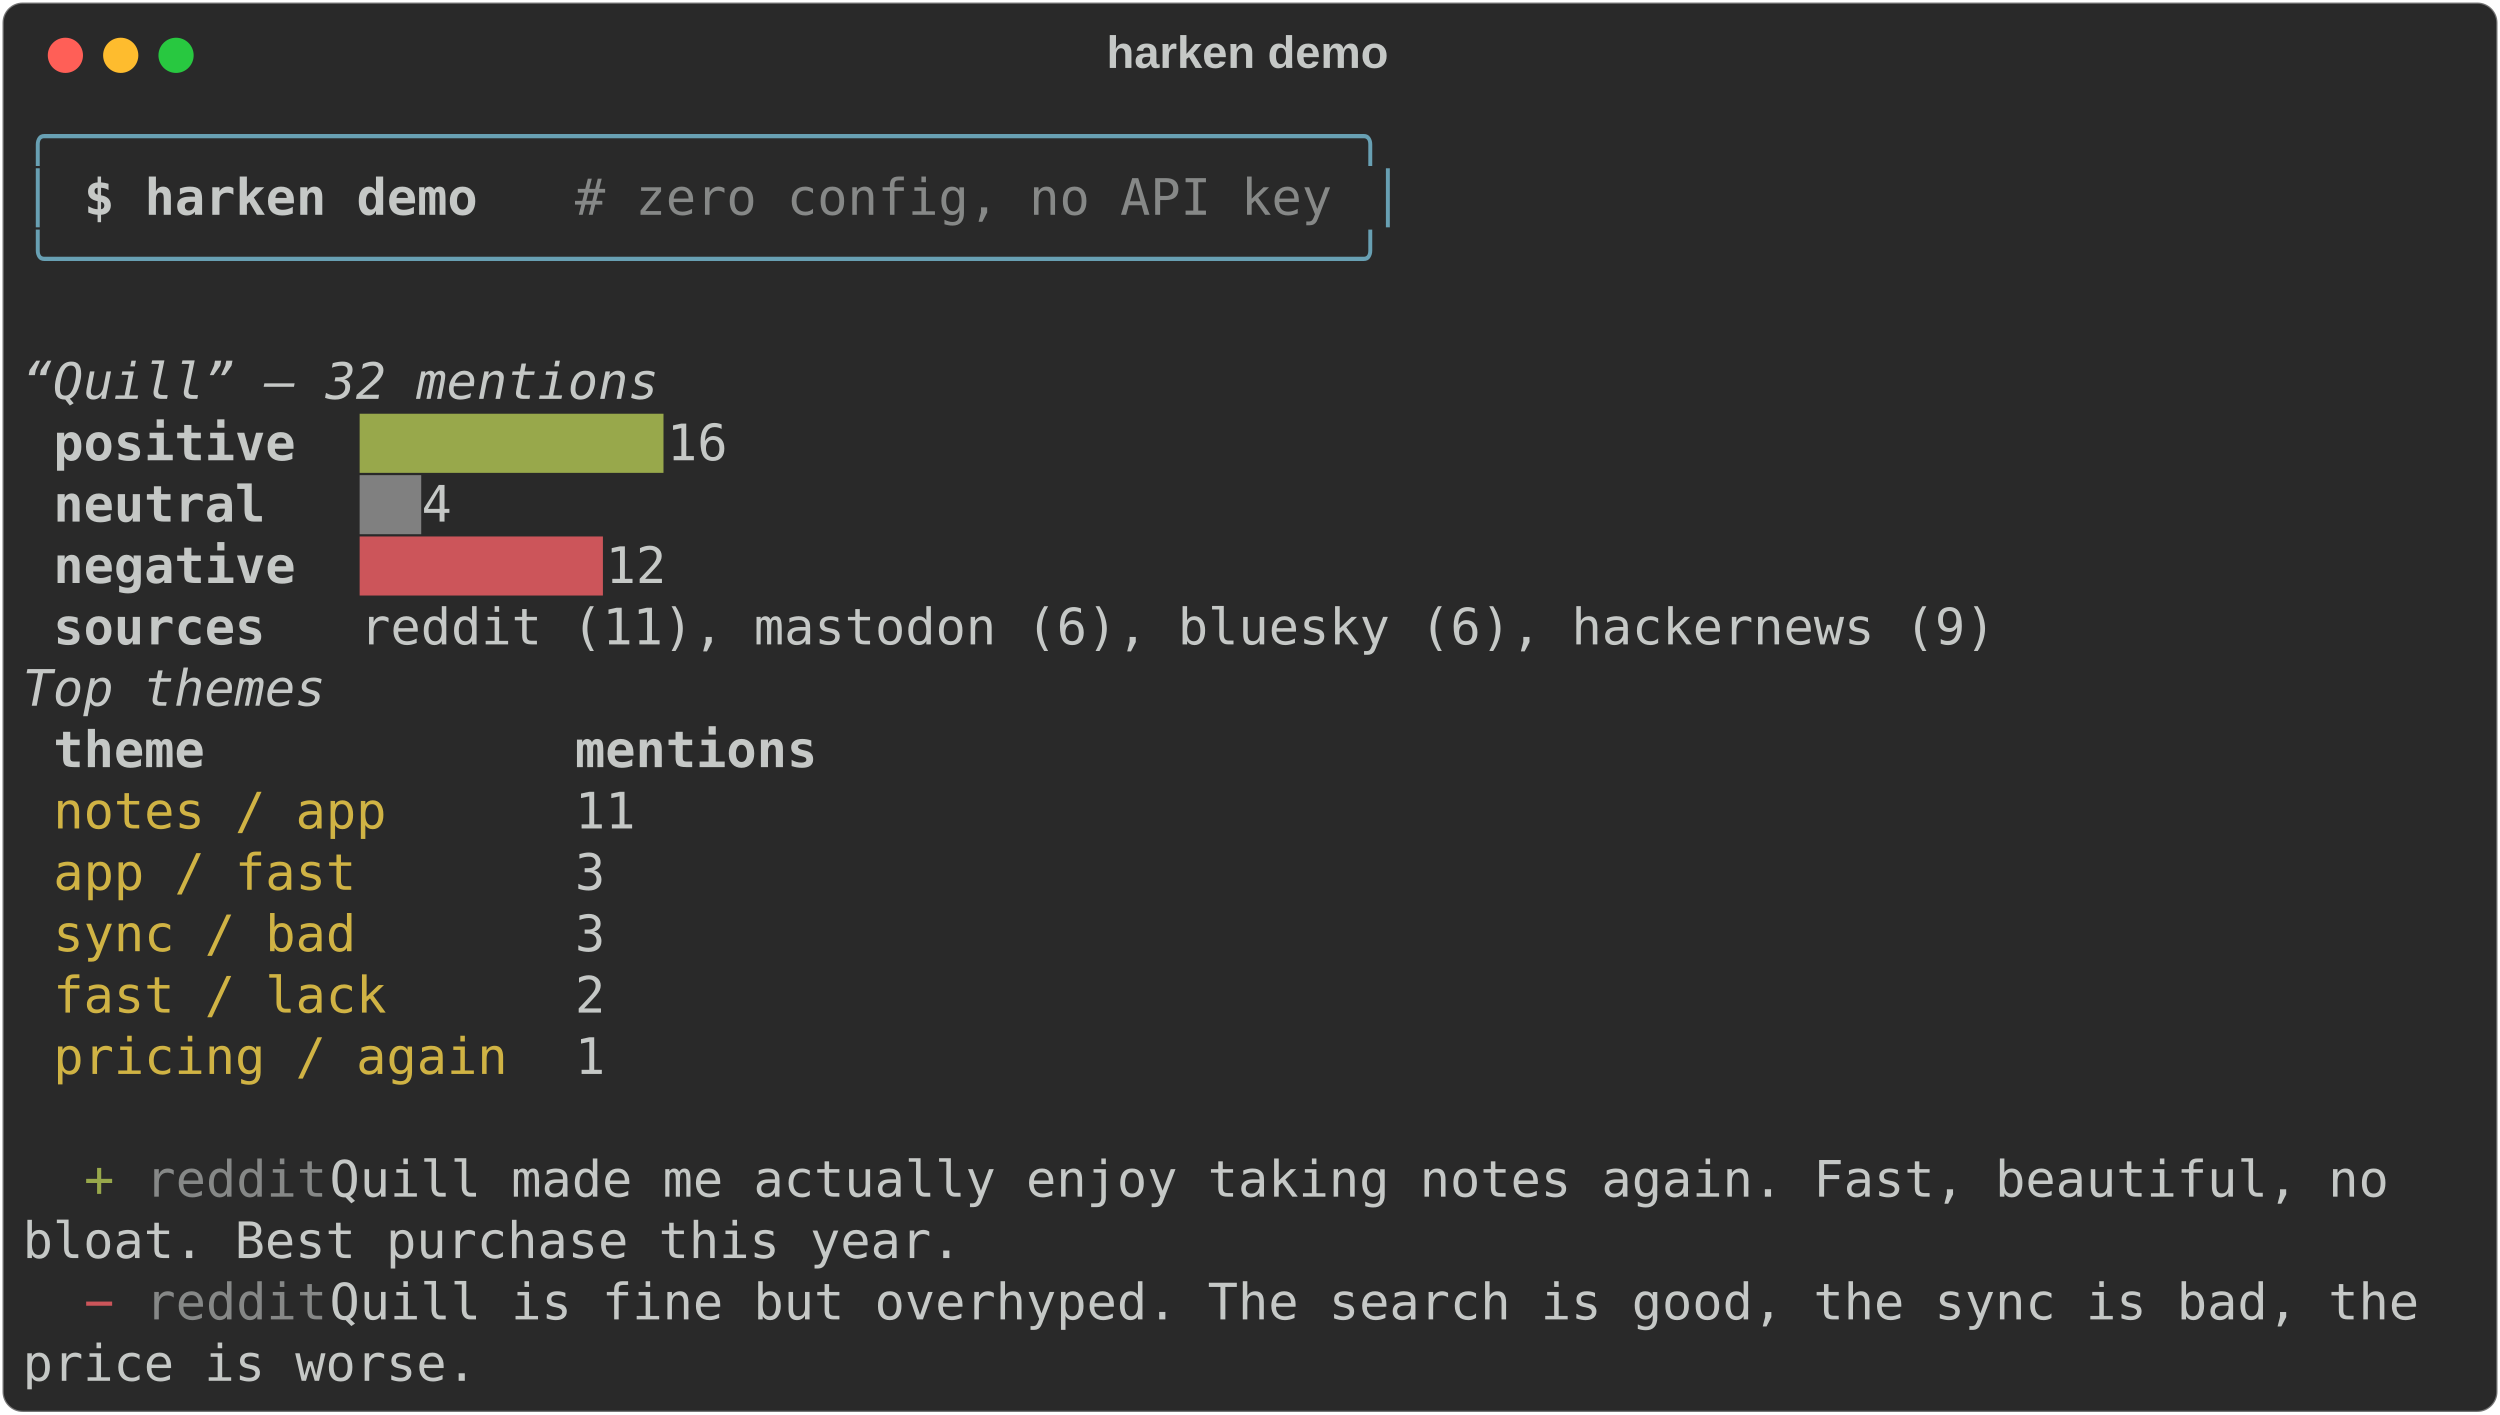
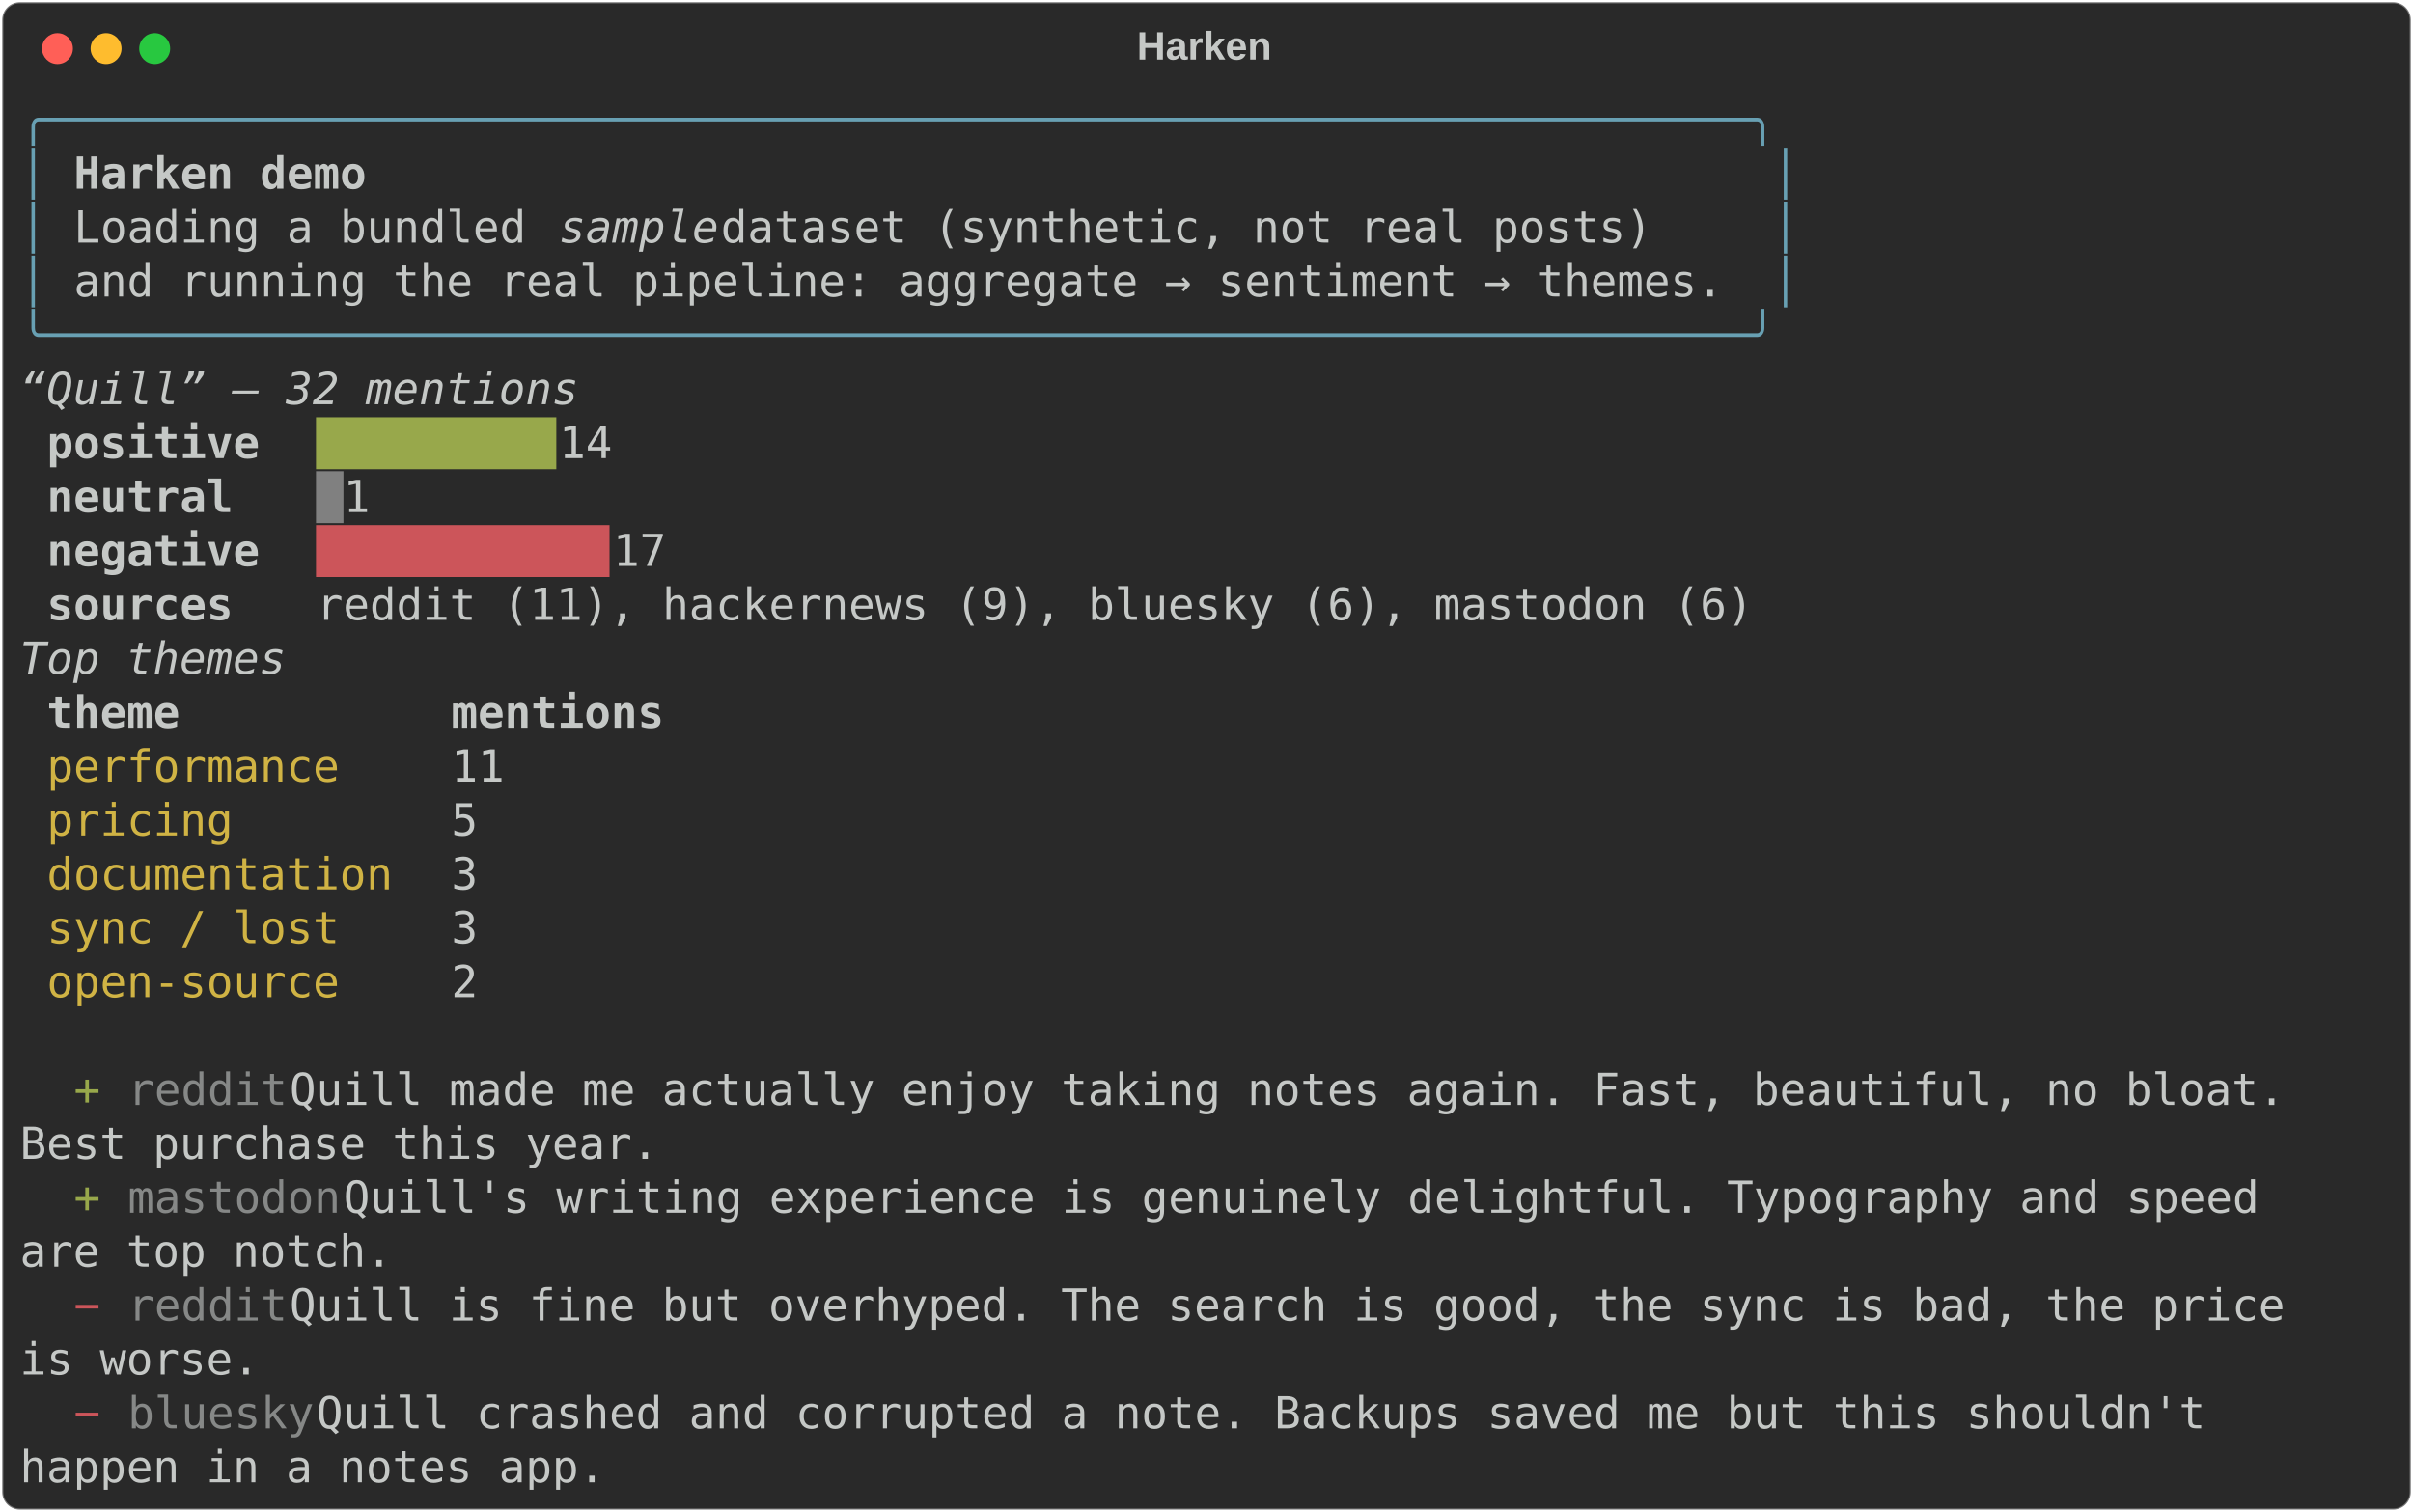
- <svg xmlns="http://www.w3.org/2000/svg" class="rich-terminal" viewBox="0 0 994 562.4">
+ <svg xmlns="http://www.w3.org/2000/svg" class="rich-terminal" viewBox="0 0 1092 684.4">
  <style>

    @font-face {
        font-family: "Fira Code";
        src: local("FiraCode-Regular"),
                url("https://cdnjs.cloudflare.com/ajax/libs/firacode/6.2.0/woff2/FiraCode-Regular.woff2") format("woff2"),
                url("https://cdnjs.cloudflare.com/ajax/libs/firacode/6.2.0/woff/FiraCode-Regular.woff") format("woff");
        font-style: normal;
        font-weight: 400;
    }
    @font-face {
        font-family: "Fira Code";
        src: local("FiraCode-Bold"),
                url("https://cdnjs.cloudflare.com/ajax/libs/firacode/6.2.0/woff2/FiraCode-Bold.woff2") format("woff2"),
                url("https://cdnjs.cloudflare.com/ajax/libs/firacode/6.2.0/woff/FiraCode-Bold.woff") format("woff");
        font-style: bold;
        font-weight: 700;
    }

-     .terminal-3838438044-matrix {
+     .terminal-1920782580-matrix {
        font-family: Fira Code, monospace;
        font-size: 20px;
        line-height: 24.4px;
        font-variant-east-asian: full-width;
    }

-     .terminal-3838438044-title {
+     .terminal-1920782580-title {
        font-size: 18px;
        font-weight: bold;
        font-family: arial;
    }

-     .terminal-3838438044-r1 { fill: #68a0b3 }
- .terminal-3838438044-r2 { fill: #c5c8c6 }
- .terminal-3838438044-r3 { fill: #c5c8c6;font-weight: bold }
- .terminal-3838438044-r4 { fill: #868887 }
- .terminal-3838438044-r5 { fill: #c5c8c6;font-style: italic; }
- .terminal-3838438044-r6 { fill: #98a84b }
- .terminal-3838438044-r7 { fill: #808080 }
- .terminal-3838438044-r8 { fill: #cc555a }
- .terminal-3838438044-r9 { fill: #d0b344 }
+     .terminal-1920782580-r1 { fill: #68a0b3 }
+ .terminal-1920782580-r2 { fill: #c5c8c6 }
+ .terminal-1920782580-r3 { fill: #c5c8c6;font-weight: bold }
+ .terminal-1920782580-r4 { fill: #c5c8c6;font-style: italic; }
+ .terminal-1920782580-r5 { fill: #98a84b }
+ .terminal-1920782580-r6 { fill: #808080 }
+ .terminal-1920782580-r7 { fill: #cc555a }
+ .terminal-1920782580-r8 { fill: #d0b344 }
+ .terminal-1920782580-r9 { fill: #868887 }
    </style>
  <defs>
-     <clipPath id="terminal-3838438044-clip-terminal">
-       <rect x="0" y="0" width="975.0" height="511.4" />
-     </clipPath>
-     <clipPath id="terminal-3838438044-line-0">
-       <rect x="0" y="1.5" width="976" height="24.65" />
-     </clipPath>
-     <clipPath id="terminal-3838438044-line-1">
-       <rect x="0" y="25.9" width="976" height="24.65" />
-     </clipPath>
-     <clipPath id="terminal-3838438044-line-2">
-       <rect x="0" y="50.3" width="976" height="24.65" />
-     </clipPath>
-     <clipPath id="terminal-3838438044-line-3">
-       <rect x="0" y="74.7" width="976" height="24.65" />
-     </clipPath>
-     <clipPath id="terminal-3838438044-line-4">
-       <rect x="0" y="99.1" width="976" height="24.65" />
-     </clipPath>
-     <clipPath id="terminal-3838438044-line-5">
-       <rect x="0" y="123.5" width="976" height="24.65" />
-     </clipPath>
-     <clipPath id="terminal-3838438044-line-6">
-       <rect x="0" y="147.9" width="976" height="24.65" />
-     </clipPath>
-     <clipPath id="terminal-3838438044-line-7">
-       <rect x="0" y="172.3" width="976" height="24.65" />
-     </clipPath>
-     <clipPath id="terminal-3838438044-line-8">
-       <rect x="0" y="196.7" width="976" height="24.65" />
-     </clipPath>
-     <clipPath id="terminal-3838438044-line-9">
-       <rect x="0" y="221.1" width="976" height="24.65" />
-     </clipPath>
-     <clipPath id="terminal-3838438044-line-10">
-       <rect x="0" y="245.5" width="976" height="24.65" />
-     </clipPath>
-     <clipPath id="terminal-3838438044-line-11">
-       <rect x="0" y="269.9" width="976" height="24.65" />
-     </clipPath>
-     <clipPath id="terminal-3838438044-line-12">
-       <rect x="0" y="294.3" width="976" height="24.65" />
-     </clipPath>
-     <clipPath id="terminal-3838438044-line-13">
-       <rect x="0" y="318.7" width="976" height="24.65" />
-     </clipPath>
-     <clipPath id="terminal-3838438044-line-14">
-       <rect x="0" y="343.1" width="976" height="24.65" />
-     </clipPath>
-     <clipPath id="terminal-3838438044-line-15">
-       <rect x="0" y="367.5" width="976" height="24.65" />
-     </clipPath>
-     <clipPath id="terminal-3838438044-line-16">
-       <rect x="0" y="391.9" width="976" height="24.65" />
-     </clipPath>
-     <clipPath id="terminal-3838438044-line-17">
-       <rect x="0" y="416.3" width="976" height="24.65" />
-     </clipPath>
-     <clipPath id="terminal-3838438044-line-18">
-       <rect x="0" y="440.7" width="976" height="24.65" />
-     </clipPath>
-     <clipPath id="terminal-3838438044-line-19">
-       <rect x="0" y="465.1" width="976" height="24.65" />
+     <clipPath id="terminal-1920782580-clip-terminal">
+       <rect x="0" y="0" width="1072.6" height="633.4" />
+     </clipPath>
+     <clipPath id="terminal-1920782580-line-0">
+       <rect x="0" y="1.5" width="1073.6" height="24.65" />
+     </clipPath>
+     <clipPath id="terminal-1920782580-line-1">
+       <rect x="0" y="25.9" width="1073.6" height="24.65" />
+     </clipPath>
+     <clipPath id="terminal-1920782580-line-2">
+       <rect x="0" y="50.3" width="1073.6" height="24.65" />
+     </clipPath>
+     <clipPath id="terminal-1920782580-line-3">
+       <rect x="0" y="74.7" width="1073.6" height="24.65" />
+     </clipPath>
+     <clipPath id="terminal-1920782580-line-4">
+       <rect x="0" y="99.1" width="1073.6" height="24.65" />
+     </clipPath>
+     <clipPath id="terminal-1920782580-line-5">
+       <rect x="0" y="123.5" width="1073.6" height="24.65" />
+     </clipPath>
+     <clipPath id="terminal-1920782580-line-6">
+       <rect x="0" y="147.9" width="1073.6" height="24.65" />
+     </clipPath>
+     <clipPath id="terminal-1920782580-line-7">
+       <rect x="0" y="172.3" width="1073.6" height="24.65" />
+     </clipPath>
+     <clipPath id="terminal-1920782580-line-8">
+       <rect x="0" y="196.7" width="1073.6" height="24.65" />
+     </clipPath>
+     <clipPath id="terminal-1920782580-line-9">
+       <rect x="0" y="221.1" width="1073.6" height="24.65" />
+     </clipPath>
+     <clipPath id="terminal-1920782580-line-10">
+       <rect x="0" y="245.5" width="1073.6" height="24.65" />
+     </clipPath>
+     <clipPath id="terminal-1920782580-line-11">
+       <rect x="0" y="269.9" width="1073.6" height="24.65" />
+     </clipPath>
+     <clipPath id="terminal-1920782580-line-12">
+       <rect x="0" y="294.3" width="1073.6" height="24.65" />
+     </clipPath>
+     <clipPath id="terminal-1920782580-line-13">
+       <rect x="0" y="318.7" width="1073.6" height="24.65" />
+     </clipPath>
+     <clipPath id="terminal-1920782580-line-14">
+       <rect x="0" y="343.1" width="1073.6" height="24.65" />
+     </clipPath>
+     <clipPath id="terminal-1920782580-line-15">
+       <rect x="0" y="367.5" width="1073.6" height="24.65" />
+     </clipPath>
+     <clipPath id="terminal-1920782580-line-16">
+       <rect x="0" y="391.9" width="1073.6" height="24.65" />
+     </clipPath>
+     <clipPath id="terminal-1920782580-line-17">
+       <rect x="0" y="416.3" width="1073.6" height="24.65" />
+     </clipPath>
+     <clipPath id="terminal-1920782580-line-18">
+       <rect x="0" y="440.7" width="1073.6" height="24.65" />
+     </clipPath>
+     <clipPath id="terminal-1920782580-line-19">
+       <rect x="0" y="465.1" width="1073.6" height="24.65" />
+     </clipPath>
+     <clipPath id="terminal-1920782580-line-20">
+       <rect x="0" y="489.5" width="1073.6" height="24.65" />
+     </clipPath>
+     <clipPath id="terminal-1920782580-line-21">
+       <rect x="0" y="513.9" width="1073.6" height="24.65" />
+     </clipPath>
+     <clipPath id="terminal-1920782580-line-22">
+       <rect x="0" y="538.3" width="1073.6" height="24.65" />
+     </clipPath>
+     <clipPath id="terminal-1920782580-line-23">
+       <rect x="0" y="562.7" width="1073.6" height="24.65" />
+     </clipPath>
+     <clipPath id="terminal-1920782580-line-24">
+       <rect x="0" y="587.1" width="1073.6" height="24.65" />
    </clipPath>
  </defs>
-   <rect fill="#292929" stroke="rgba(255,255,255,0.35)" stroke-width="1" x="1" y="1" width="992" height="560.4" rx="8" />
-   <text class="terminal-3838438044-title" fill="#c5c8c6" text-anchor="middle" x="496" y="27">harken demo</text>
+   <rect fill="#292929" stroke="rgba(255,255,255,0.35)" stroke-width="1" x="1" y="1" width="1090" height="682.4" rx="8" />
+   <text class="terminal-1920782580-title" fill="#c5c8c6" text-anchor="middle" x="545" y="27">Harken</text>
  <g transform="translate(26,22)">
    <circle cx="0" cy="0" r="7" fill="#ff5f57" />
    <circle cx="22" cy="0" r="7" fill="#febc2e" />
    <circle cx="44" cy="0" r="7" fill="#28c840" />
  </g>
-   <g transform="translate(9, 41)" clip-path="url(#terminal-3838438044-clip-terminal)">
-     <g class="terminal-3838438044-matrix">
-       <text class="terminal-3838438044-r1" x="0" y="20" textLength="549" clip-path="url(#terminal-3838438044-line-0)">╭───────────────────────────────────────────╮</text>
-       <text class="terminal-3838438044-r2" x="976" y="20" textLength="12.2" clip-path="url(#terminal-3838438044-line-0)">
- </text>
-       <text class="terminal-3838438044-r1" x="0" y="44.4" textLength="12.2" clip-path="url(#terminal-3838438044-line-1)">│</text>
-       <text class="terminal-3838438044-r3" x="24.4" y="44.4" textLength="158.6" clip-path="url(#terminal-3838438044-line-1)">$ harken demo</text>
-       <text class="terminal-3838438044-r4" x="219.6" y="44.4" textLength="305" clip-path="url(#terminal-3838438044-line-1)"># zero config, no API key</text>
-       <text class="terminal-3838438044-r1" x="536.8" y="44.4" textLength="12.2" clip-path="url(#terminal-3838438044-line-1)">│</text>
-       <text class="terminal-3838438044-r2" x="976" y="44.4" textLength="12.2" clip-path="url(#terminal-3838438044-line-1)">
- </text>
-       <text class="terminal-3838438044-r1" x="0" y="68.8" textLength="549" clip-path="url(#terminal-3838438044-line-2)">╰───────────────────────────────────────────╯</text>
-       <text class="terminal-3838438044-r2" x="976" y="68.8" textLength="12.2" clip-path="url(#terminal-3838438044-line-2)">
- </text>
-       <text class="terminal-3838438044-r2" x="976" y="93.2" textLength="12.2" clip-path="url(#terminal-3838438044-line-3)">
- </text>
-       <text class="terminal-3838438044-r5" x="0" y="117.6" textLength="805.2" clip-path="url(#terminal-3838438044-line-4)">                      “Quill” — 32 mentions                       </text>
-       <text class="terminal-3838438044-r2" x="976" y="117.6" textLength="12.2" clip-path="url(#terminal-3838438044-line-4)">
- </text>
-       <text class="terminal-3838438044-r3" x="12.2" y="142" textLength="97.6" clip-path="url(#terminal-3838438044-line-5)">positive</text>
-       <text class="terminal-3838438044-r6" x="134.2" y="142" textLength="122" clip-path="url(#terminal-3838438044-line-5)">██████████</text>
-       <text class="terminal-3838438044-r2" x="256.2" y="142" textLength="536.8" clip-path="url(#terminal-3838438044-line-5)"> 16                                         </text>
-       <text class="terminal-3838438044-r2" x="976" y="142" textLength="12.2" clip-path="url(#terminal-3838438044-line-5)">
- </text>
-       <text class="terminal-3838438044-r3" x="12.2" y="166.4" textLength="97.6" clip-path="url(#terminal-3838438044-line-6)"> neutral</text>
-       <text class="terminal-3838438044-r7" x="134.2" y="166.4" textLength="24.4" clip-path="url(#terminal-3838438044-line-6)">██</text>
-       <text class="terminal-3838438044-r2" x="158.6" y="166.4" textLength="634.4" clip-path="url(#terminal-3838438044-line-6)"> 4                                                  </text>
-       <text class="terminal-3838438044-r2" x="976" y="166.4" textLength="12.2" clip-path="url(#terminal-3838438044-line-6)">
- </text>
-       <text class="terminal-3838438044-r3" x="12.2" y="190.8" textLength="97.6" clip-path="url(#terminal-3838438044-line-7)">negative</text>
-       <text class="terminal-3838438044-r8" x="134.2" y="190.8" textLength="97.6" clip-path="url(#terminal-3838438044-line-7)">████████</text>
-       <text class="terminal-3838438044-r2" x="231.8" y="190.8" textLength="561.2" clip-path="url(#terminal-3838438044-line-7)"> 12                                           </text>
-       <text class="terminal-3838438044-r2" x="976" y="190.8" textLength="12.2" clip-path="url(#terminal-3838438044-line-7)">
- </text>
-       <text class="terminal-3838438044-r3" x="12.2" y="215.2" textLength="97.6" clip-path="url(#terminal-3838438044-line-8)"> sources</text>
-       <text class="terminal-3838438044-r2" x="134.2" y="215.2" textLength="658.8" clip-path="url(#terminal-3838438044-line-8)">reddit (11), mastodon (6), bluesky (6), hackernews (9)</text>
-       <text class="terminal-3838438044-r2" x="976" y="215.2" textLength="12.2" clip-path="url(#terminal-3838438044-line-8)">
- </text>
-       <text class="terminal-3838438044-r5" x="0" y="239.6" textLength="329.4" clip-path="url(#terminal-3838438044-line-9)">        Top themes         </text>
-       <text class="terminal-3838438044-r2" x="976" y="239.6" textLength="12.2" clip-path="url(#terminal-3838438044-line-9)">
- </text>
-       <text class="terminal-3838438044-r3" x="12.2" y="264" textLength="183" clip-path="url(#terminal-3838438044-line-10)">theme          </text>
-       <text class="terminal-3838438044-r3" x="219.6" y="264" textLength="97.6" clip-path="url(#terminal-3838438044-line-10)">mentions</text>
-       <text class="terminal-3838438044-r2" x="976" y="264" textLength="12.2" clip-path="url(#terminal-3838438044-line-10)">
- </text>
-       <text class="terminal-3838438044-r9" x="12.2" y="288.4" textLength="183" clip-path="url(#terminal-3838438044-line-11)">notes / app    </text>
-       <text class="terminal-3838438044-r2" x="219.6" y="288.4" textLength="97.6" clip-path="url(#terminal-3838438044-line-11)">      11</text>
-       <text class="terminal-3838438044-r2" x="976" y="288.4" textLength="12.2" clip-path="url(#terminal-3838438044-line-11)">
- </text>
-       <text class="terminal-3838438044-r9" x="12.2" y="312.8" textLength="183" clip-path="url(#terminal-3838438044-line-12)">app / fast     </text>
-       <text class="terminal-3838438044-r2" x="219.6" y="312.8" textLength="97.6" clip-path="url(#terminal-3838438044-line-12)">       3</text>
-       <text class="terminal-3838438044-r2" x="976" y="312.8" textLength="12.2" clip-path="url(#terminal-3838438044-line-12)">
- </text>
-       <text class="terminal-3838438044-r9" x="12.2" y="337.2" textLength="183" clip-path="url(#terminal-3838438044-line-13)">sync / bad     </text>
-       <text class="terminal-3838438044-r2" x="219.6" y="337.2" textLength="97.6" clip-path="url(#terminal-3838438044-line-13)">       3</text>
-       <text class="terminal-3838438044-r2" x="976" y="337.2" textLength="12.2" clip-path="url(#terminal-3838438044-line-13)">
- </text>
-       <text class="terminal-3838438044-r9" x="12.2" y="361.6" textLength="183" clip-path="url(#terminal-3838438044-line-14)">fast / lack    </text>
-       <text class="terminal-3838438044-r2" x="219.6" y="361.6" textLength="97.6" clip-path="url(#terminal-3838438044-line-14)">       2</text>
-       <text class="terminal-3838438044-r2" x="976" y="361.6" textLength="12.2" clip-path="url(#terminal-3838438044-line-14)">
- </text>
-       <text class="terminal-3838438044-r9" x="12.2" y="386" textLength="183" clip-path="url(#terminal-3838438044-line-15)">pricing / again</text>
-       <text class="terminal-3838438044-r2" x="219.6" y="386" textLength="97.6" clip-path="url(#terminal-3838438044-line-15)">       1</text>
-       <text class="terminal-3838438044-r2" x="976" y="386" textLength="12.2" clip-path="url(#terminal-3838438044-line-15)">
- </text>
-       <text class="terminal-3838438044-r2" x="976" y="410.4" textLength="12.2" clip-path="url(#terminal-3838438044-line-16)">
- </text>
-       <text class="terminal-3838438044-r6" x="24.4" y="434.8" textLength="12.2" clip-path="url(#terminal-3838438044-line-17)">+</text>
-       <text class="terminal-3838438044-r4" x="48.8" y="434.8" textLength="73.2" clip-path="url(#terminal-3838438044-line-17)">reddit</text>
-       <text class="terminal-3838438044-r2" x="122" y="434.8" textLength="854" clip-path="url(#terminal-3838438044-line-17)"> Quill made me actually enjoy taking notes again. Fast, beautiful, no </text>
-       <text class="terminal-3838438044-r2" x="976" y="434.8" textLength="12.2" clip-path="url(#terminal-3838438044-line-17)">
- </text>
-       <text class="terminal-3838438044-r2" x="0" y="459.2" textLength="378.2" clip-path="url(#terminal-3838438044-line-18)">bloat. Best purchase this year.</text>
-       <text class="terminal-3838438044-r2" x="976" y="459.2" textLength="12.2" clip-path="url(#terminal-3838438044-line-18)">
- </text>
-       <text class="terminal-3838438044-r8" x="24.4" y="483.6" textLength="12.2" clip-path="url(#terminal-3838438044-line-19)">−</text>
-       <text class="terminal-3838438044-r4" x="48.8" y="483.6" textLength="73.2" clip-path="url(#terminal-3838438044-line-19)">reddit</text>
-       <text class="terminal-3838438044-r2" x="122" y="483.6" textLength="854" clip-path="url(#terminal-3838438044-line-19)"> Quill is fine but overhyped. The search is good, the sync is bad, the</text>
-       <text class="terminal-3838438044-r2" x="976" y="483.6" textLength="12.2" clip-path="url(#terminal-3838438044-line-19)">
- </text>
-       <text class="terminal-3838438044-r2" x="0" y="508" textLength="183" clip-path="url(#terminal-3838438044-line-20)">price is worse.</text>
-       <text class="terminal-3838438044-r2" x="976" y="508" textLength="12.2" clip-path="url(#terminal-3838438044-line-20)">
+   <g transform="translate(9, 41)" clip-path="url(#terminal-1920782580-clip-terminal)">
+     <g class="terminal-1920782580-matrix">
+       <text class="terminal-1920782580-r1" x="0" y="20" textLength="805.2" clip-path="url(#terminal-1920782580-line-0)">╭────────────────────────────────────────────────────────────────╮</text>
+       <text class="terminal-1920782580-r2" x="1073.6" y="20" textLength="12.2" clip-path="url(#terminal-1920782580-line-0)">
+ </text>
+       <text class="terminal-1920782580-r1" x="0" y="44.4" textLength="12.2" clip-path="url(#terminal-1920782580-line-1)">│</text>
+       <text class="terminal-1920782580-r3" x="24.4" y="44.4" textLength="134.2" clip-path="url(#terminal-1920782580-line-1)">Harken demo</text>
+       <text class="terminal-1920782580-r1" x="793" y="44.4" textLength="12.2" clip-path="url(#terminal-1920782580-line-1)">│</text>
+       <text class="terminal-1920782580-r2" x="1073.6" y="44.4" textLength="12.2" clip-path="url(#terminal-1920782580-line-1)">
+ </text>
+       <text class="terminal-1920782580-r1" x="0" y="68.8" textLength="12.2" clip-path="url(#terminal-1920782580-line-2)">│</text>
+       <text class="terminal-1920782580-r2" x="24.4" y="68.8" textLength="219.6" clip-path="url(#terminal-1920782580-line-2)">Loading a bundled </text>
+       <text class="terminal-1920782580-r4" x="244" y="68.8" textLength="73.2" clip-path="url(#terminal-1920782580-line-2)">sample</text>
+       <text class="terminal-1920782580-r2" x="317.2" y="68.8" textLength="439.2" clip-path="url(#terminal-1920782580-line-2)"> dataset (synthetic, not real posts)</text>
+       <text class="terminal-1920782580-r1" x="793" y="68.8" textLength="12.2" clip-path="url(#terminal-1920782580-line-2)">│</text>
+       <text class="terminal-1920782580-r2" x="1073.6" y="68.8" textLength="12.2" clip-path="url(#terminal-1920782580-line-2)">
+ </text>
+       <text class="terminal-1920782580-r1" x="0" y="93.2" textLength="12.2" clip-path="url(#terminal-1920782580-line-3)">│</text>
+       <text class="terminal-1920782580-r2" x="24.4" y="93.2" textLength="756.4" clip-path="url(#terminal-1920782580-line-3)">and running the real pipeline: aggregate → sentiment → themes.</text>
+       <text class="terminal-1920782580-r1" x="793" y="93.2" textLength="12.2" clip-path="url(#terminal-1920782580-line-3)">│</text>
+       <text class="terminal-1920782580-r2" x="1073.6" y="93.2" textLength="12.2" clip-path="url(#terminal-1920782580-line-3)">
+ </text>
+       <text class="terminal-1920782580-r1" x="0" y="117.6" textLength="805.2" clip-path="url(#terminal-1920782580-line-4)">╰────────────────────────────────────────────────────────────────╯</text>
+       <text class="terminal-1920782580-r2" x="1073.6" y="117.6" textLength="12.2" clip-path="url(#terminal-1920782580-line-4)">
+ </text>
+       <text class="terminal-1920782580-r4" x="0" y="142" textLength="805.2" clip-path="url(#terminal-1920782580-line-5)">                      “Quill” — 32 mentions                       </text>
+       <text class="terminal-1920782580-r2" x="1073.6" y="142" textLength="12.2" clip-path="url(#terminal-1920782580-line-5)">
+ </text>
+       <text class="terminal-1920782580-r3" x="12.2" y="166.4" textLength="97.6" clip-path="url(#terminal-1920782580-line-6)">positive</text>
+       <text class="terminal-1920782580-r5" x="134.2" y="166.4" textLength="109.8" clip-path="url(#terminal-1920782580-line-6)">█████████</text>
+       <text class="terminal-1920782580-r2" x="244" y="166.4" textLength="549" clip-path="url(#terminal-1920782580-line-6)"> 14                                          </text>
+       <text class="terminal-1920782580-r2" x="1073.6" y="166.4" textLength="12.2" clip-path="url(#terminal-1920782580-line-6)">
+ </text>
+       <text class="terminal-1920782580-r3" x="12.2" y="190.8" textLength="97.6" clip-path="url(#terminal-1920782580-line-7)"> neutral</text>
+       <text class="terminal-1920782580-r6" x="134.2" y="190.8" textLength="12.2" clip-path="url(#terminal-1920782580-line-7)">█</text>
+       <text class="terminal-1920782580-r2" x="146.4" y="190.8" textLength="646.6" clip-path="url(#terminal-1920782580-line-7)"> 1                                                   </text>
+       <text class="terminal-1920782580-r2" x="1073.6" y="190.8" textLength="12.2" clip-path="url(#terminal-1920782580-line-7)">
+ </text>
+       <text class="terminal-1920782580-r3" x="12.2" y="215.2" textLength="97.6" clip-path="url(#terminal-1920782580-line-8)">negative</text>
+       <text class="terminal-1920782580-r7" x="134.2" y="215.2" textLength="134.2" clip-path="url(#terminal-1920782580-line-8)">███████████</text>
+       <text class="terminal-1920782580-r2" x="268.4" y="215.2" textLength="524.6" clip-path="url(#terminal-1920782580-line-8)"> 17                                        </text>
+       <text class="terminal-1920782580-r2" x="1073.6" y="215.2" textLength="12.2" clip-path="url(#terminal-1920782580-line-8)">
+ </text>
+       <text class="terminal-1920782580-r3" x="12.2" y="239.6" textLength="97.6" clip-path="url(#terminal-1920782580-line-9)"> sources</text>
+       <text class="terminal-1920782580-r2" x="134.2" y="239.6" textLength="658.8" clip-path="url(#terminal-1920782580-line-9)">reddit (11), hackernews (9), bluesky (6), mastodon (6)</text>
+       <text class="terminal-1920782580-r2" x="1073.6" y="239.6" textLength="12.2" clip-path="url(#terminal-1920782580-line-9)">
+ </text>
+       <text class="terminal-1920782580-r4" x="0" y="264" textLength="305" clip-path="url(#terminal-1920782580-line-10)">       Top themes        </text>
+       <text class="terminal-1920782580-r2" x="1073.6" y="264" textLength="12.2" clip-path="url(#terminal-1920782580-line-10)">
+ </text>
+       <text class="terminal-1920782580-r3" x="12.2" y="288.4" textLength="158.6" clip-path="url(#terminal-1920782580-line-11)">theme        </text>
+       <text class="terminal-1920782580-r3" x="195.2" y="288.4" textLength="97.6" clip-path="url(#terminal-1920782580-line-11)">mentions</text>
+       <text class="terminal-1920782580-r2" x="1073.6" y="288.4" textLength="12.2" clip-path="url(#terminal-1920782580-line-11)">
+ </text>
+       <text class="terminal-1920782580-r8" x="12.2" y="312.8" textLength="158.6" clip-path="url(#terminal-1920782580-line-12)">performance  </text>
+       <text class="terminal-1920782580-r2" x="195.2" y="312.8" textLength="97.6" clip-path="url(#terminal-1920782580-line-12)">      11</text>
+       <text class="terminal-1920782580-r2" x="1073.6" y="312.8" textLength="12.2" clip-path="url(#terminal-1920782580-line-12)">
+ </text>
+       <text class="terminal-1920782580-r8" x="12.2" y="337.2" textLength="158.6" clip-path="url(#terminal-1920782580-line-13)">pricing      </text>
+       <text class="terminal-1920782580-r2" x="195.2" y="337.2" textLength="97.6" clip-path="url(#terminal-1920782580-line-13)">       5</text>
+       <text class="terminal-1920782580-r2" x="1073.6" y="337.2" textLength="12.2" clip-path="url(#terminal-1920782580-line-13)">
+ </text>
+       <text class="terminal-1920782580-r8" x="12.2" y="361.6" textLength="158.6" clip-path="url(#terminal-1920782580-line-14)">documentation</text>
+       <text class="terminal-1920782580-r2" x="195.2" y="361.6" textLength="97.6" clip-path="url(#terminal-1920782580-line-14)">       3</text>
+       <text class="terminal-1920782580-r2" x="1073.6" y="361.6" textLength="12.2" clip-path="url(#terminal-1920782580-line-14)">
+ </text>
+       <text class="terminal-1920782580-r8" x="12.2" y="386" textLength="158.6" clip-path="url(#terminal-1920782580-line-15)">sync / lost  </text>
+       <text class="terminal-1920782580-r2" x="195.2" y="386" textLength="97.6" clip-path="url(#terminal-1920782580-line-15)">       3</text>
+       <text class="terminal-1920782580-r2" x="1073.6" y="386" textLength="12.2" clip-path="url(#terminal-1920782580-line-15)">
+ </text>
+       <text class="terminal-1920782580-r8" x="12.2" y="410.4" textLength="158.6" clip-path="url(#terminal-1920782580-line-16)">open-source  </text>
+       <text class="terminal-1920782580-r2" x="195.2" y="410.4" textLength="97.6" clip-path="url(#terminal-1920782580-line-16)">       2</text>
+       <text class="terminal-1920782580-r2" x="1073.6" y="410.4" textLength="12.2" clip-path="url(#terminal-1920782580-line-16)">
+ </text>
+       <text class="terminal-1920782580-r2" x="1073.6" y="434.8" textLength="12.2" clip-path="url(#terminal-1920782580-line-17)">
+ </text>
+       <text class="terminal-1920782580-r5" x="24.4" y="459.2" textLength="12.2" clip-path="url(#terminal-1920782580-line-18)">+</text>
+       <text class="terminal-1920782580-r9" x="48.8" y="459.2" textLength="73.2" clip-path="url(#terminal-1920782580-line-18)">reddit</text>
+       <text class="terminal-1920782580-r2" x="122" y="459.2" textLength="939.4" clip-path="url(#terminal-1920782580-line-18)"> Quill made me actually enjoy taking notes again. Fast, beautiful, no bloat. </text>
+       <text class="terminal-1920782580-r2" x="1073.6" y="459.2" textLength="12.2" clip-path="url(#terminal-1920782580-line-18)">
+ </text>
+       <text class="terminal-1920782580-r2" x="0" y="483.6" textLength="292.8" clip-path="url(#terminal-1920782580-line-19)">Best purchase this year.</text>
+       <text class="terminal-1920782580-r2" x="1073.6" y="483.6" textLength="12.2" clip-path="url(#terminal-1920782580-line-19)">
+ </text>
+       <text class="terminal-1920782580-r5" x="24.4" y="508" textLength="12.2" clip-path="url(#terminal-1920782580-line-20)">+</text>
+       <text class="terminal-1920782580-r9" x="48.8" y="508" textLength="97.6" clip-path="url(#terminal-1920782580-line-20)">mastodon</text>
+       <text class="terminal-1920782580-r2" x="146.4" y="508" textLength="902.8" clip-path="url(#terminal-1920782580-line-20)"> Quill's writing experience is genuinely delightful. Typography and speed </text>
+       <text class="terminal-1920782580-r2" x="1073.6" y="508" textLength="12.2" clip-path="url(#terminal-1920782580-line-20)">
+ </text>
+       <text class="terminal-1920782580-r2" x="0" y="532.4" textLength="170.8" clip-path="url(#terminal-1920782580-line-21)">are top notch.</text>
+       <text class="terminal-1920782580-r2" x="1073.6" y="532.4" textLength="12.2" clip-path="url(#terminal-1920782580-line-21)">
+ </text>
+       <text class="terminal-1920782580-r7" x="24.4" y="556.8" textLength="12.2" clip-path="url(#terminal-1920782580-line-22)">−</text>
+       <text class="terminal-1920782580-r9" x="48.8" y="556.8" textLength="73.2" clip-path="url(#terminal-1920782580-line-22)">reddit</text>
+       <text class="terminal-1920782580-r2" x="122" y="556.8" textLength="939.4" clip-path="url(#terminal-1920782580-line-22)"> Quill is fine but overhyped. The search is good, the sync is bad, the price </text>
+       <text class="terminal-1920782580-r2" x="1073.6" y="556.8" textLength="12.2" clip-path="url(#terminal-1920782580-line-22)">
+ </text>
+       <text class="terminal-1920782580-r2" x="0" y="581.2" textLength="109.8" clip-path="url(#terminal-1920782580-line-23)">is worse.</text>
+       <text class="terminal-1920782580-r2" x="1073.6" y="581.2" textLength="12.2" clip-path="url(#terminal-1920782580-line-23)">
+ </text>
+       <text class="terminal-1920782580-r7" x="24.4" y="605.6" textLength="12.2" clip-path="url(#terminal-1920782580-line-24)">−</text>
+       <text class="terminal-1920782580-r9" x="48.8" y="605.6" textLength="85.4" clip-path="url(#terminal-1920782580-line-24)">bluesky</text>
+       <text class="terminal-1920782580-r2" x="134.2" y="605.6" textLength="890.6" clip-path="url(#terminal-1920782580-line-24)"> Quill crashed and corrupted a note. Backups saved me but this shouldn't </text>
+       <text class="terminal-1920782580-r2" x="1073.6" y="605.6" textLength="12.2" clip-path="url(#terminal-1920782580-line-24)">
+ </text>
+       <text class="terminal-1920782580-r2" x="0" y="630" textLength="268.4" clip-path="url(#terminal-1920782580-line-25)">happen in a notes app.</text>
+       <text class="terminal-1920782580-r2" x="1073.6" y="630" textLength="12.2" clip-path="url(#terminal-1920782580-line-25)">
</text>
    </g>
  </g>
</svg>
